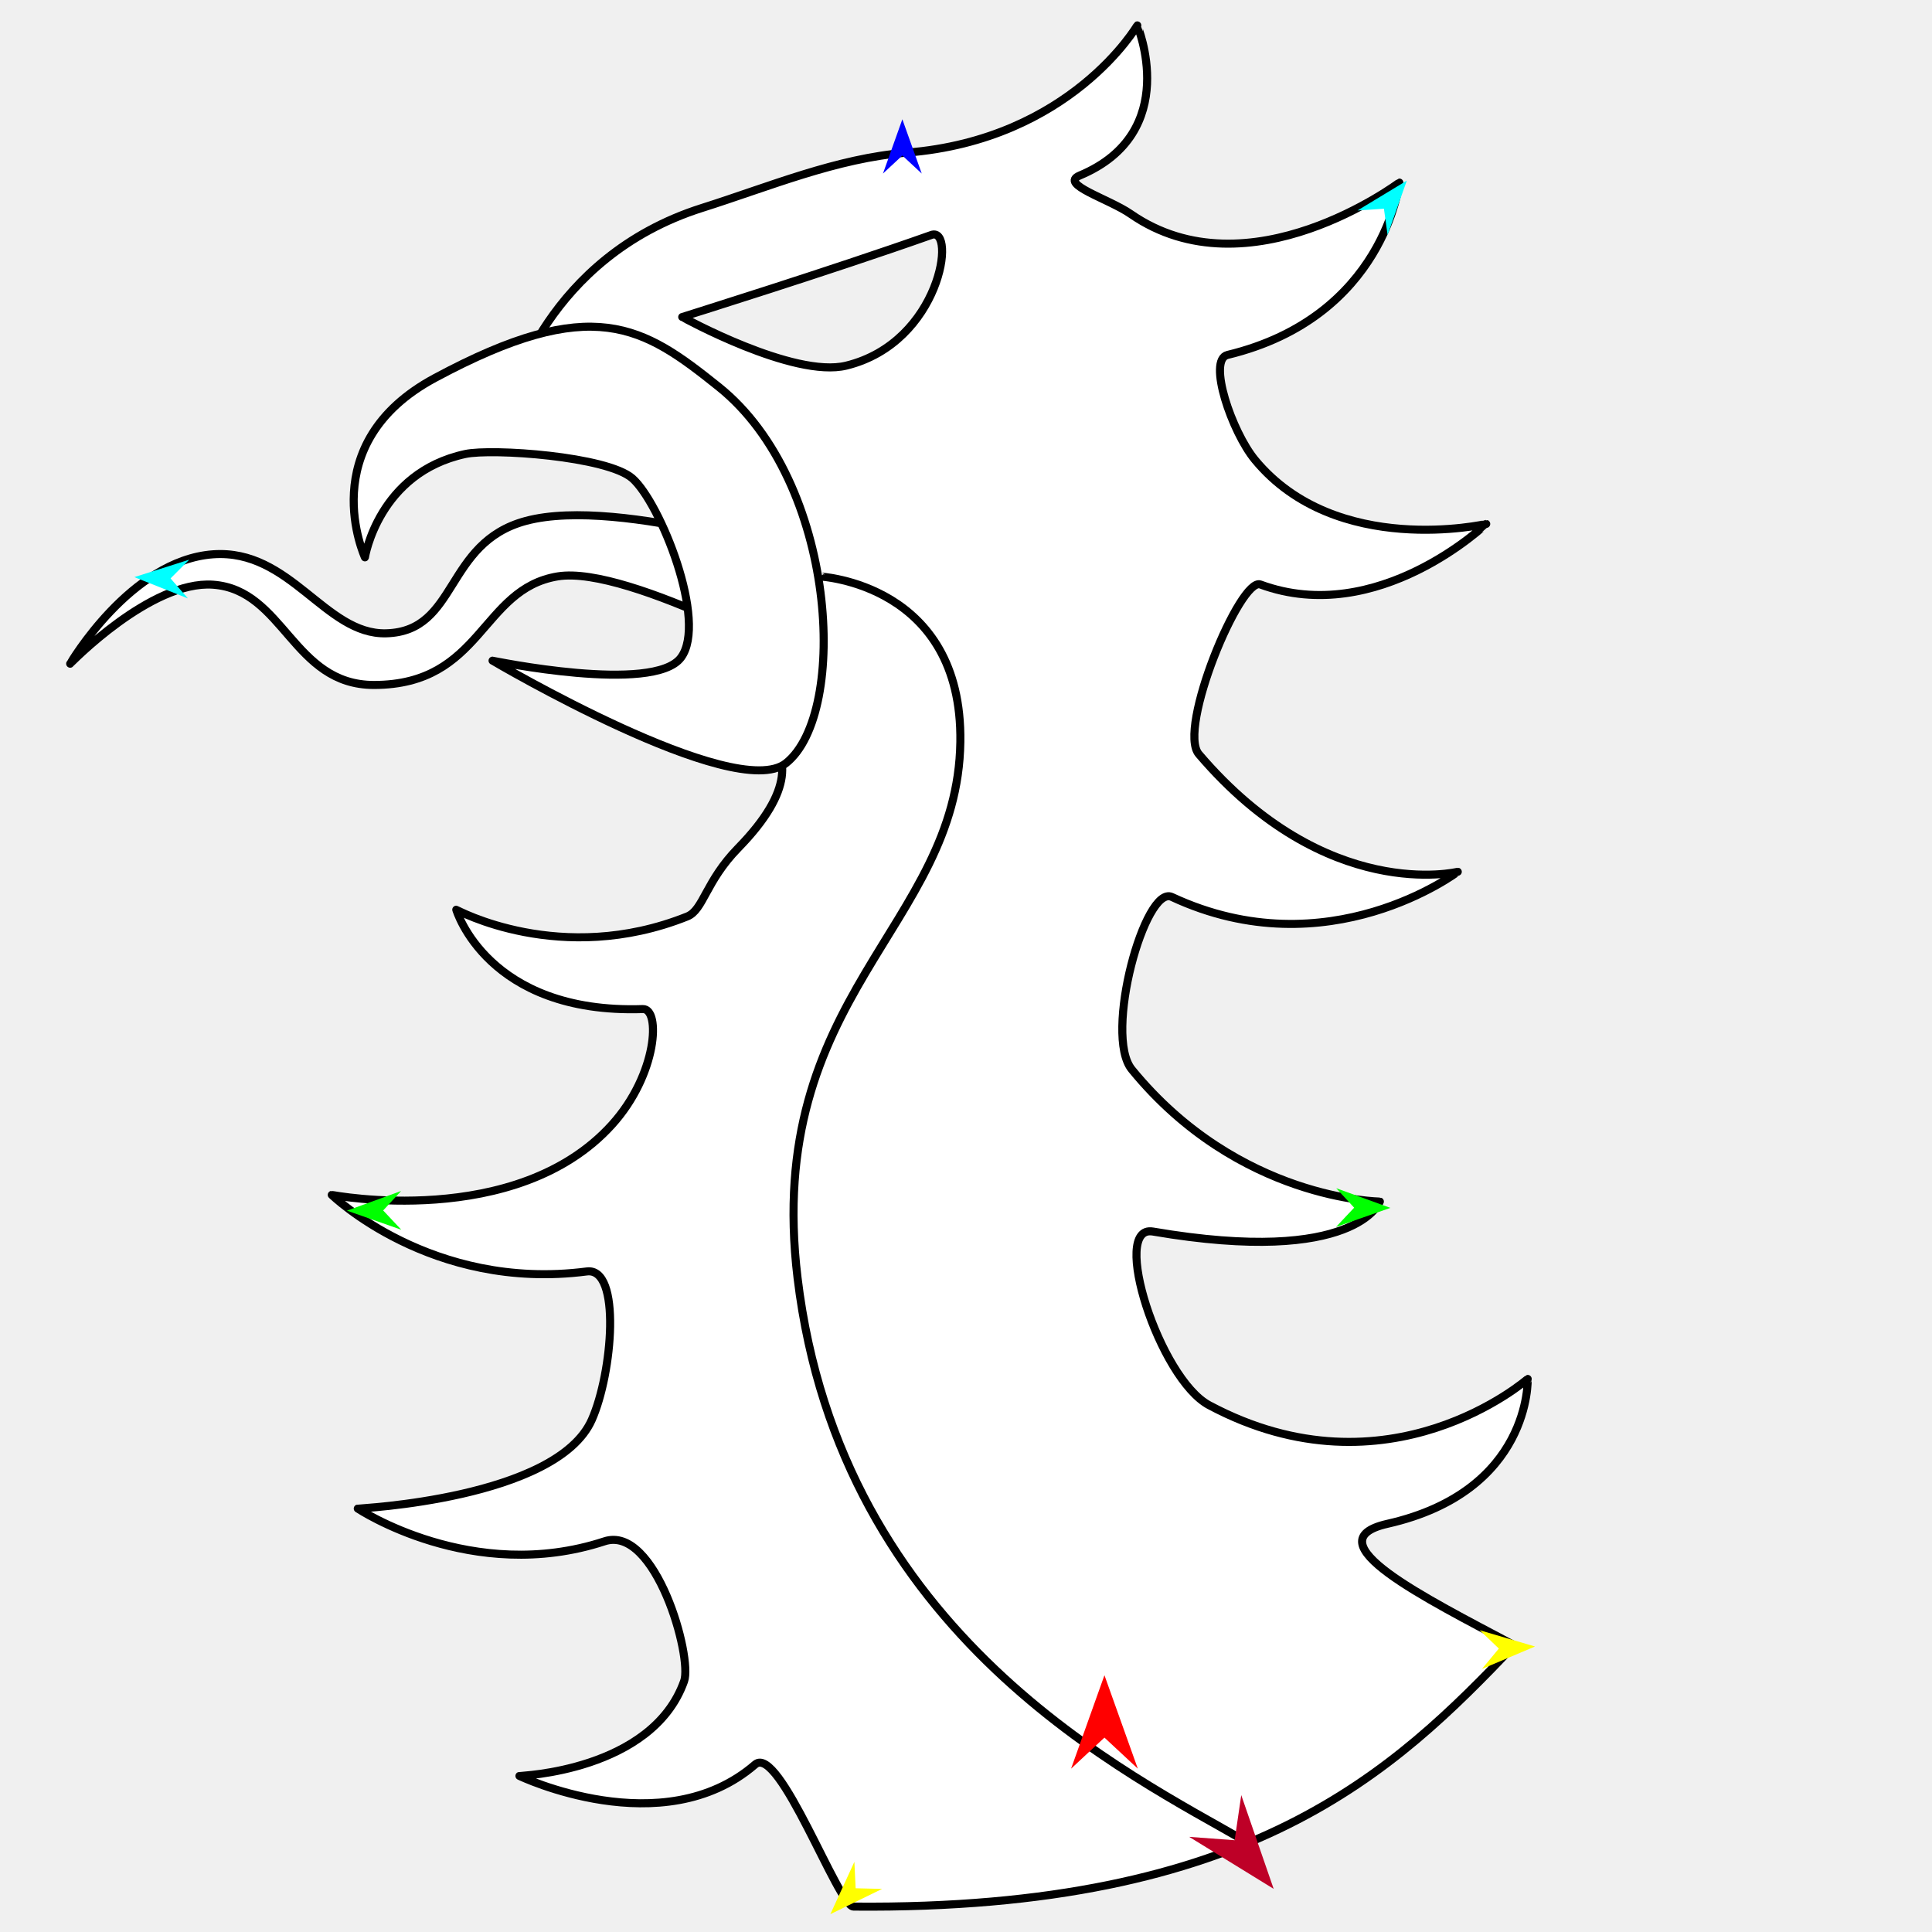
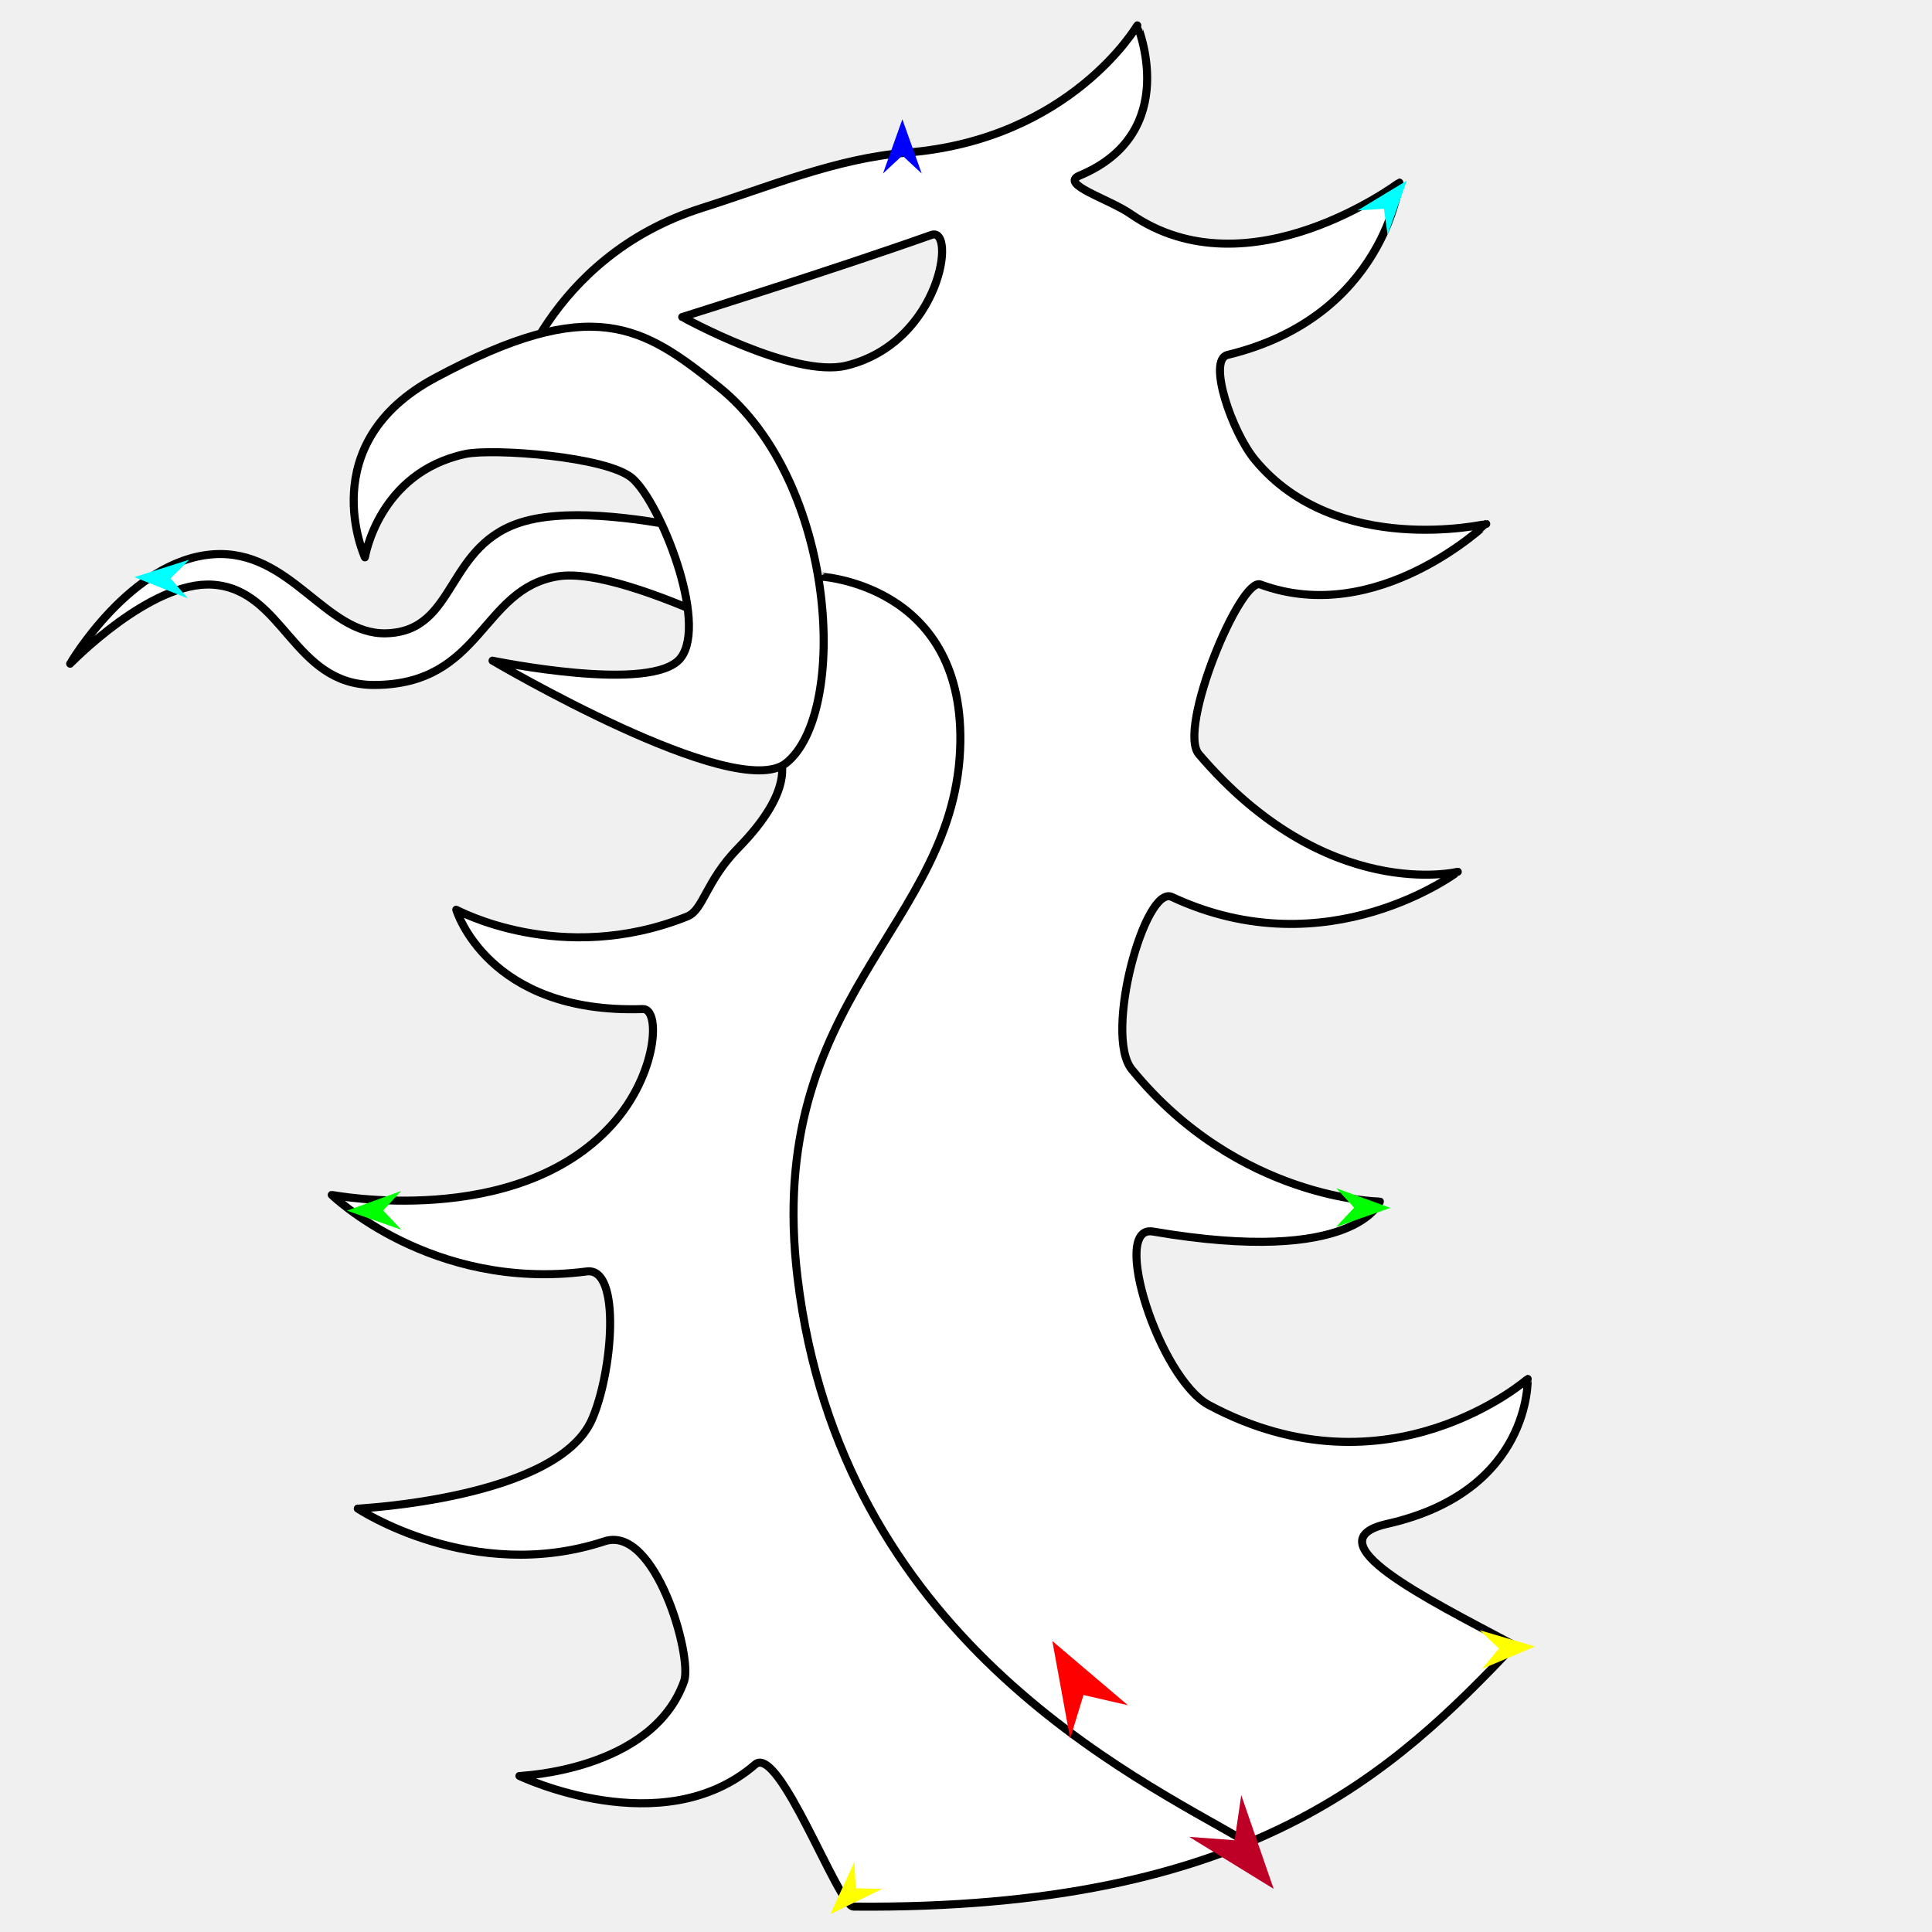
<svg xmlns="http://www.w3.org/2000/svg" version="1.1" id="Frame_0" width="720px" height="720px">
  <g id="head_eagle">
    <g id="head_eagle">
      <path fill="#ffffff" fill-rule="evenodd" stroke="#000000" stroke-width="3" stroke-linejoin="round" d="M 305.866 209.971 C 305.855 209.969 231.417 184.687 196.018 194.116 C 165.566 202.227 170.798 235.297 143.926 236.017 C 121.110 236.629 108.346 204.475 79.376 206.573 C 48.588 208.803 26.156 247.337 26.151 247.342 C 26.156 247.339 56.162 216.255 79.376 217.898 C 105.880 219.774 109.084 255.299 139.395 255.269 C 179.783 255.229 179.136 219.484 207.855 214.800 C 234.537 210.448 305.856 250.735 305.866 250.739 C 305.866 250.735 305.866 209.975 305.866 209.971 Z" />
      <path fill="#ffffff" fill-rule="evenodd" stroke="#000000" stroke-width="3" stroke-linejoin="round" d="M 347.105 87.559 C 356.474 84.237 350.696 127.590 315.396 136.255 C 295.735 141.080 254.250 118.137 254.244 118.136 C 254.253 118.132 309.875 100.759 347.105 87.559 M 252.641 164.673 C 252.634 164.672 190.362 148.820 190.356 148.818 C 190.363 148.811 203.585 95.863 261.701 77.474 C 286.701 69.563 311.758 58.960 337.891 56.888 C 399.124 52.034 423.826 9.470 423.835 9.465 C 423.833 9.471 440.668 49.396 402.383 65.410 C 394.559 68.682 413.176 74.051 421.376 79.739 C 465.339 110.233 521.491 68.040 521.501 68.039 C 521.495 68.045 516.057 118.132 457.471 132.270 C 449.864 134.105 459.111 160.979 467.689 171.368 C 498.017 208.100 553.865 195.246 553.873 195.249 C 553.865 195.251 513.445 233.952 469.702 217.817 C 462.216 215.056 438.691 271.563 446.769 281.039 C 494.418 336.941 543.259 324.876 543.269 324.880 C 543.258 324.881 494.975 361.455 436.715 334.270 C 426.742 329.617 411.208 385.598 421.796 398.567 C 461.657 447.388 514.228 447.780 514.237 447.785 C 514.229 447.787 505.639 471.955 429.667 458.959 C 413.611 456.212 432.038 513.760 450.616 523.679 C 517.492 559.387 569.315 513.891 569.326 513.889 C 569.321 513.895 570.796 555.731 517.062 567.874 C 488.412 574.348 530.947 595.410 564.352 613.163 C 519.463 660.243 466.367 711.877 318.076 710.535 C 312.415 710.483 290.385 649.819 281.423 657.570 C 246.919 687.410 193.589 661.838 193.581 661.838 C 193.587 661.835 243.018 660.130 254.945 626.526 C 258.147 617.503 244.288 568.162 225.270 574.406 C 175.956 590.596 133.339 562.203 133.330 562.202 C 133.339 562.199 207.389 558.664 220.541 529.135 C 228.240 511.850 231.685 472.145 218.667 473.832 C 160.672 481.350 123.645 445.297 123.635 445.294 C 123.646 445.291 192.342 458.597 228.038 419.172 C 245.074 400.355 246.251 375.829 239.564 376.052 C 181.557 377.986 170.048 339.020 170.041 339.016 C 170.050 339.016 208.963 360.395 256.104 341.545 C 262.178 339.116 262.898 328.535 275.083 316.058 C 317.692 272.426 263.969 264.332 263.965 264.329 C 263.965 264.319 252.641 164.683 252.641 164.673 Z" />
      <path fill="#ffffff" fill-rule="evenodd" stroke="#000000" stroke-width="3" stroke-linejoin="round" d="M 162.045 140.891 C 116.386 165.442 136.001 207.699 135.998 207.706 C 136.002 207.702 141.015 176.187 173.369 169.202 C 183.390 167.039 226.251 170.032 235.654 178.262 C 245.997 187.314 263.832 231.653 253.773 245.077 C 243.570 258.693 183.569 246.209 183.562 246.209 C 183.573 246.213 273.892 299.506 292.940 284.392 C 316.354 265.813 312.053 179.619 267.876 144.203 C 239.585 121.523 220.970 109.206 162.045 140.891 Z" />
      <path fill="none" stroke="#000000" stroke-width="3" stroke-linejoin="round" d="M 305.568 214.845 C 305.573 214.851 358.758 217.439 357.893 276.518 C 356.882 345.483 284.519 370.875 297.220 476.193 C 313.344 609.886 421.584 661.533 464.242 686.249 " />
    </g>
    <g id="specs_2">
-       <path fill="#ff0000" fill-rule="evenodd" stroke="none" d="M 411.595 624.309 C 411.597 624.313 424.027 659.119 424.028 659.122 C 424.027 659.121 411.597 647.555 411.595 647.554 C 411.594 647.555 399.164 659.121 399.162 659.122 C 399.164 659.119 411.594 624.313 411.595 624.309 Z" />
+       <path fill="#ff0000" fill-rule="evenodd" stroke="none" d="M 392.170 611.558 C 392.173 611.560 420.341 635.487 420.344 635.490 C 420.342 635.489 403.794 631.688 403.792 631.688 C 403.792 631.690 398.810 647.921 398.809 647.923 C 398.809 647.919 392.171 611.561 392.170 611.558 Z" />
      <path fill="#0000ff" fill-rule="evenodd" stroke="none" d="M 336.281 44.455 C 336.282 44.457 343.503 64.675 343.503 64.677 C 343.503 64.677 336.282 57.959 336.281 57.958 C 336.281 57.959 329.060 64.677 329.059 64.677 C 329.060 64.675 336.281 44.457 336.281 44.455 Z" />
      <path fill="#00ff00" fill-rule="evenodd" stroke="none" d="M 129.295 451.173 C 129.297 451.172 149.479 443.849 149.481 443.848 C 149.480 443.849 142.798 451.104 142.798 451.105 C 142.798 451.106 149.553 458.292 149.554 458.292 C 149.552 458.292 129.297 451.174 129.295 451.173 Z" />
      <path fill="#ffff00" fill-rule="evenodd" stroke="none" d="M 309.442 713.361 C 309.443 713.359 318.403 693.850 318.404 693.848 C 318.404 693.849 318.876 703.700 318.876 703.701 C 318.877 703.701 328.737 703.940 328.738 703.940 C 328.736 703.941 309.444 713.360 309.442 713.361 Z" />
      <path fill="#ffff00" fill-rule="evenodd" stroke="none" d="M 572.058 613.604 C 572.056 613.603 551.460 607.543 551.458 607.542 C 551.459 607.543 558.577 614.370 558.578 614.371 C 558.577 614.371 552.280 621.963 552.279 621.963 C 552.281 621.963 572.056 613.604 572.058 613.604 Z" />
      <path fill="#00ff00" fill-rule="evenodd" stroke="none" d="M 518.154 450.137 C 518.152 450.136 497.971 442.813 497.969 442.812 C 497.970 442.813 504.651 450.068 504.652 450.068 C 504.651 450.069 497.897 457.255 497.896 457.256 C 497.898 457.255 518.152 450.137 518.154 450.137 Z" />
      <path fill="#00ffff" fill-rule="evenodd" stroke="none" d="M 524.275 67.313 C 524.275 67.315 517.108 87.553 517.107 87.555 C 517.107 87.554 515.750 77.785 515.749 77.784 C 515.748 77.784 505.907 78.433 505.906 78.434 C 505.908 78.432 524.274 67.314 524.275 67.313 Z" />
      <path fill="#00ffff" fill-rule="evenodd" stroke="none" d="M 50.068 215.076 C 50.070 215.077 70.021 223.006 70.022 223.007 C 70.022 223.007 63.562 215.553 63.562 215.552 C 63.563 215.552 70.531 208.573 70.531 208.572 C 70.529 208.573 50.070 215.076 50.068 215.076 Z" />
      <path fill="#be0027" fill-rule="evenodd" stroke="none" d="M 474.659 703.926 C 474.657 703.922 462.580 668.992 462.579 668.989 C 462.579 668.990 460.117 685.790 460.117 685.792 C 460.115 685.792 443.182 684.545 443.180 684.545 C 443.183 684.547 474.656 703.924 474.659 703.926 Z" />
    </g>
  </g>
</svg>
